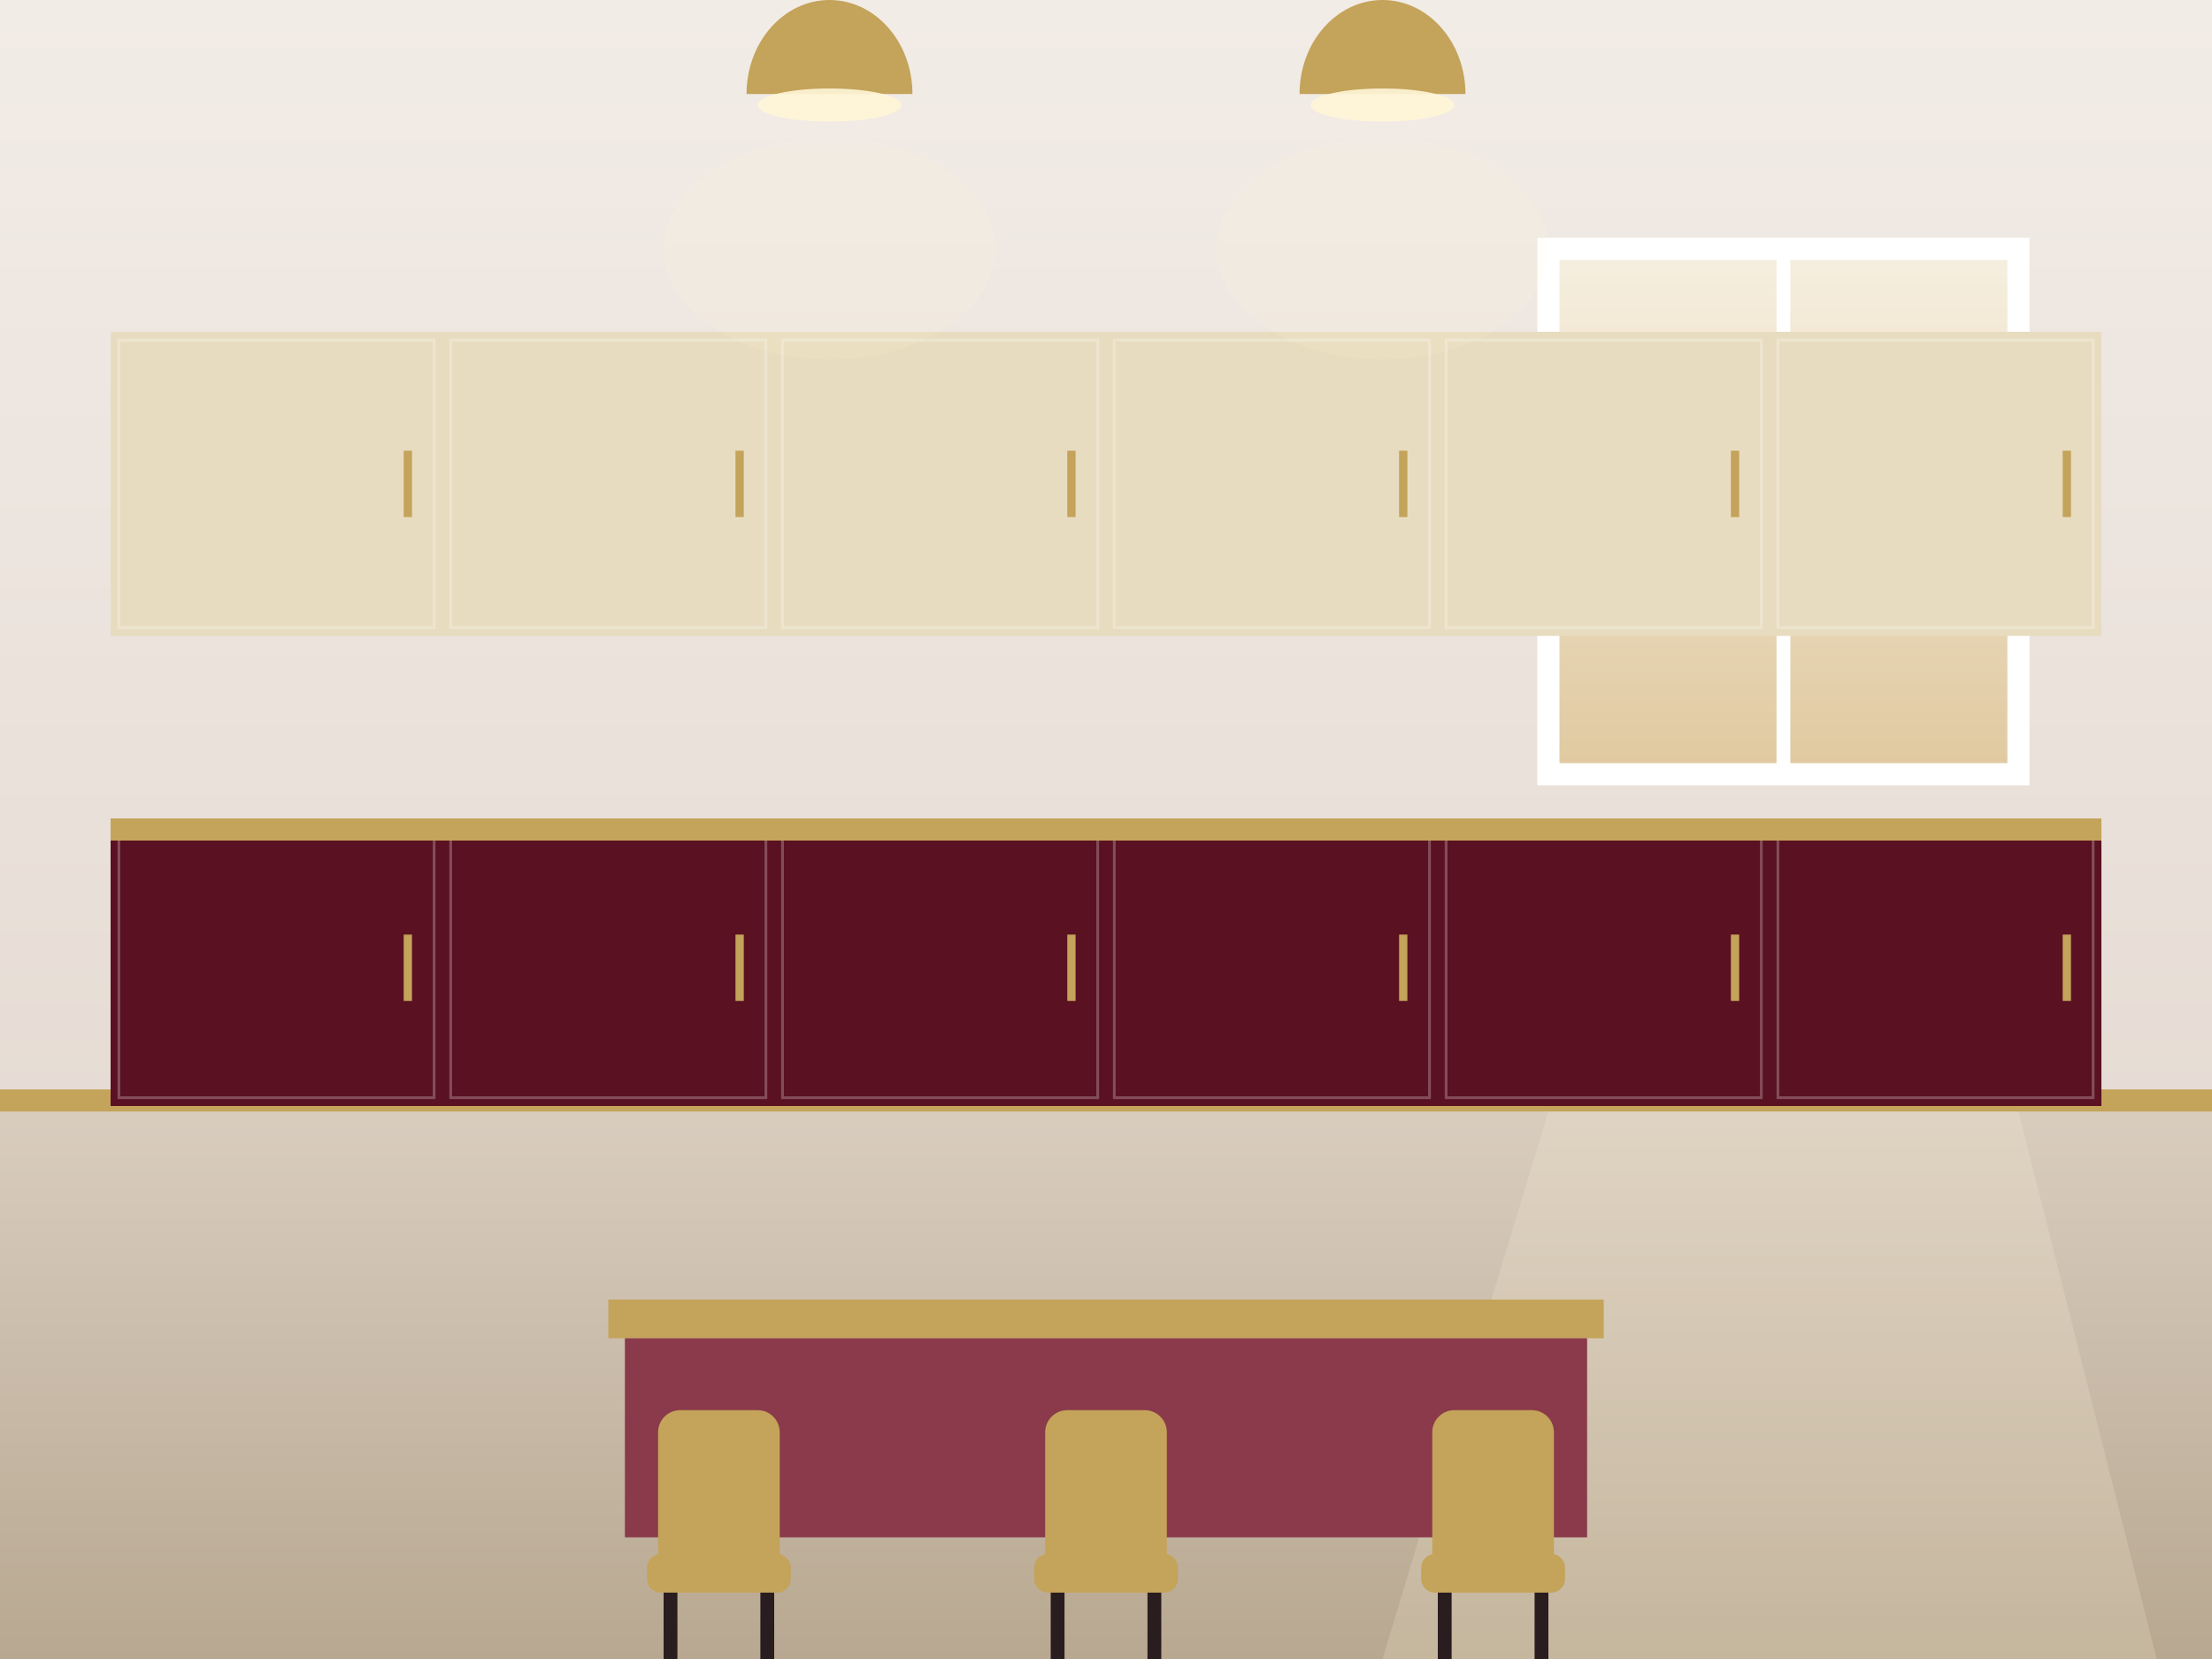
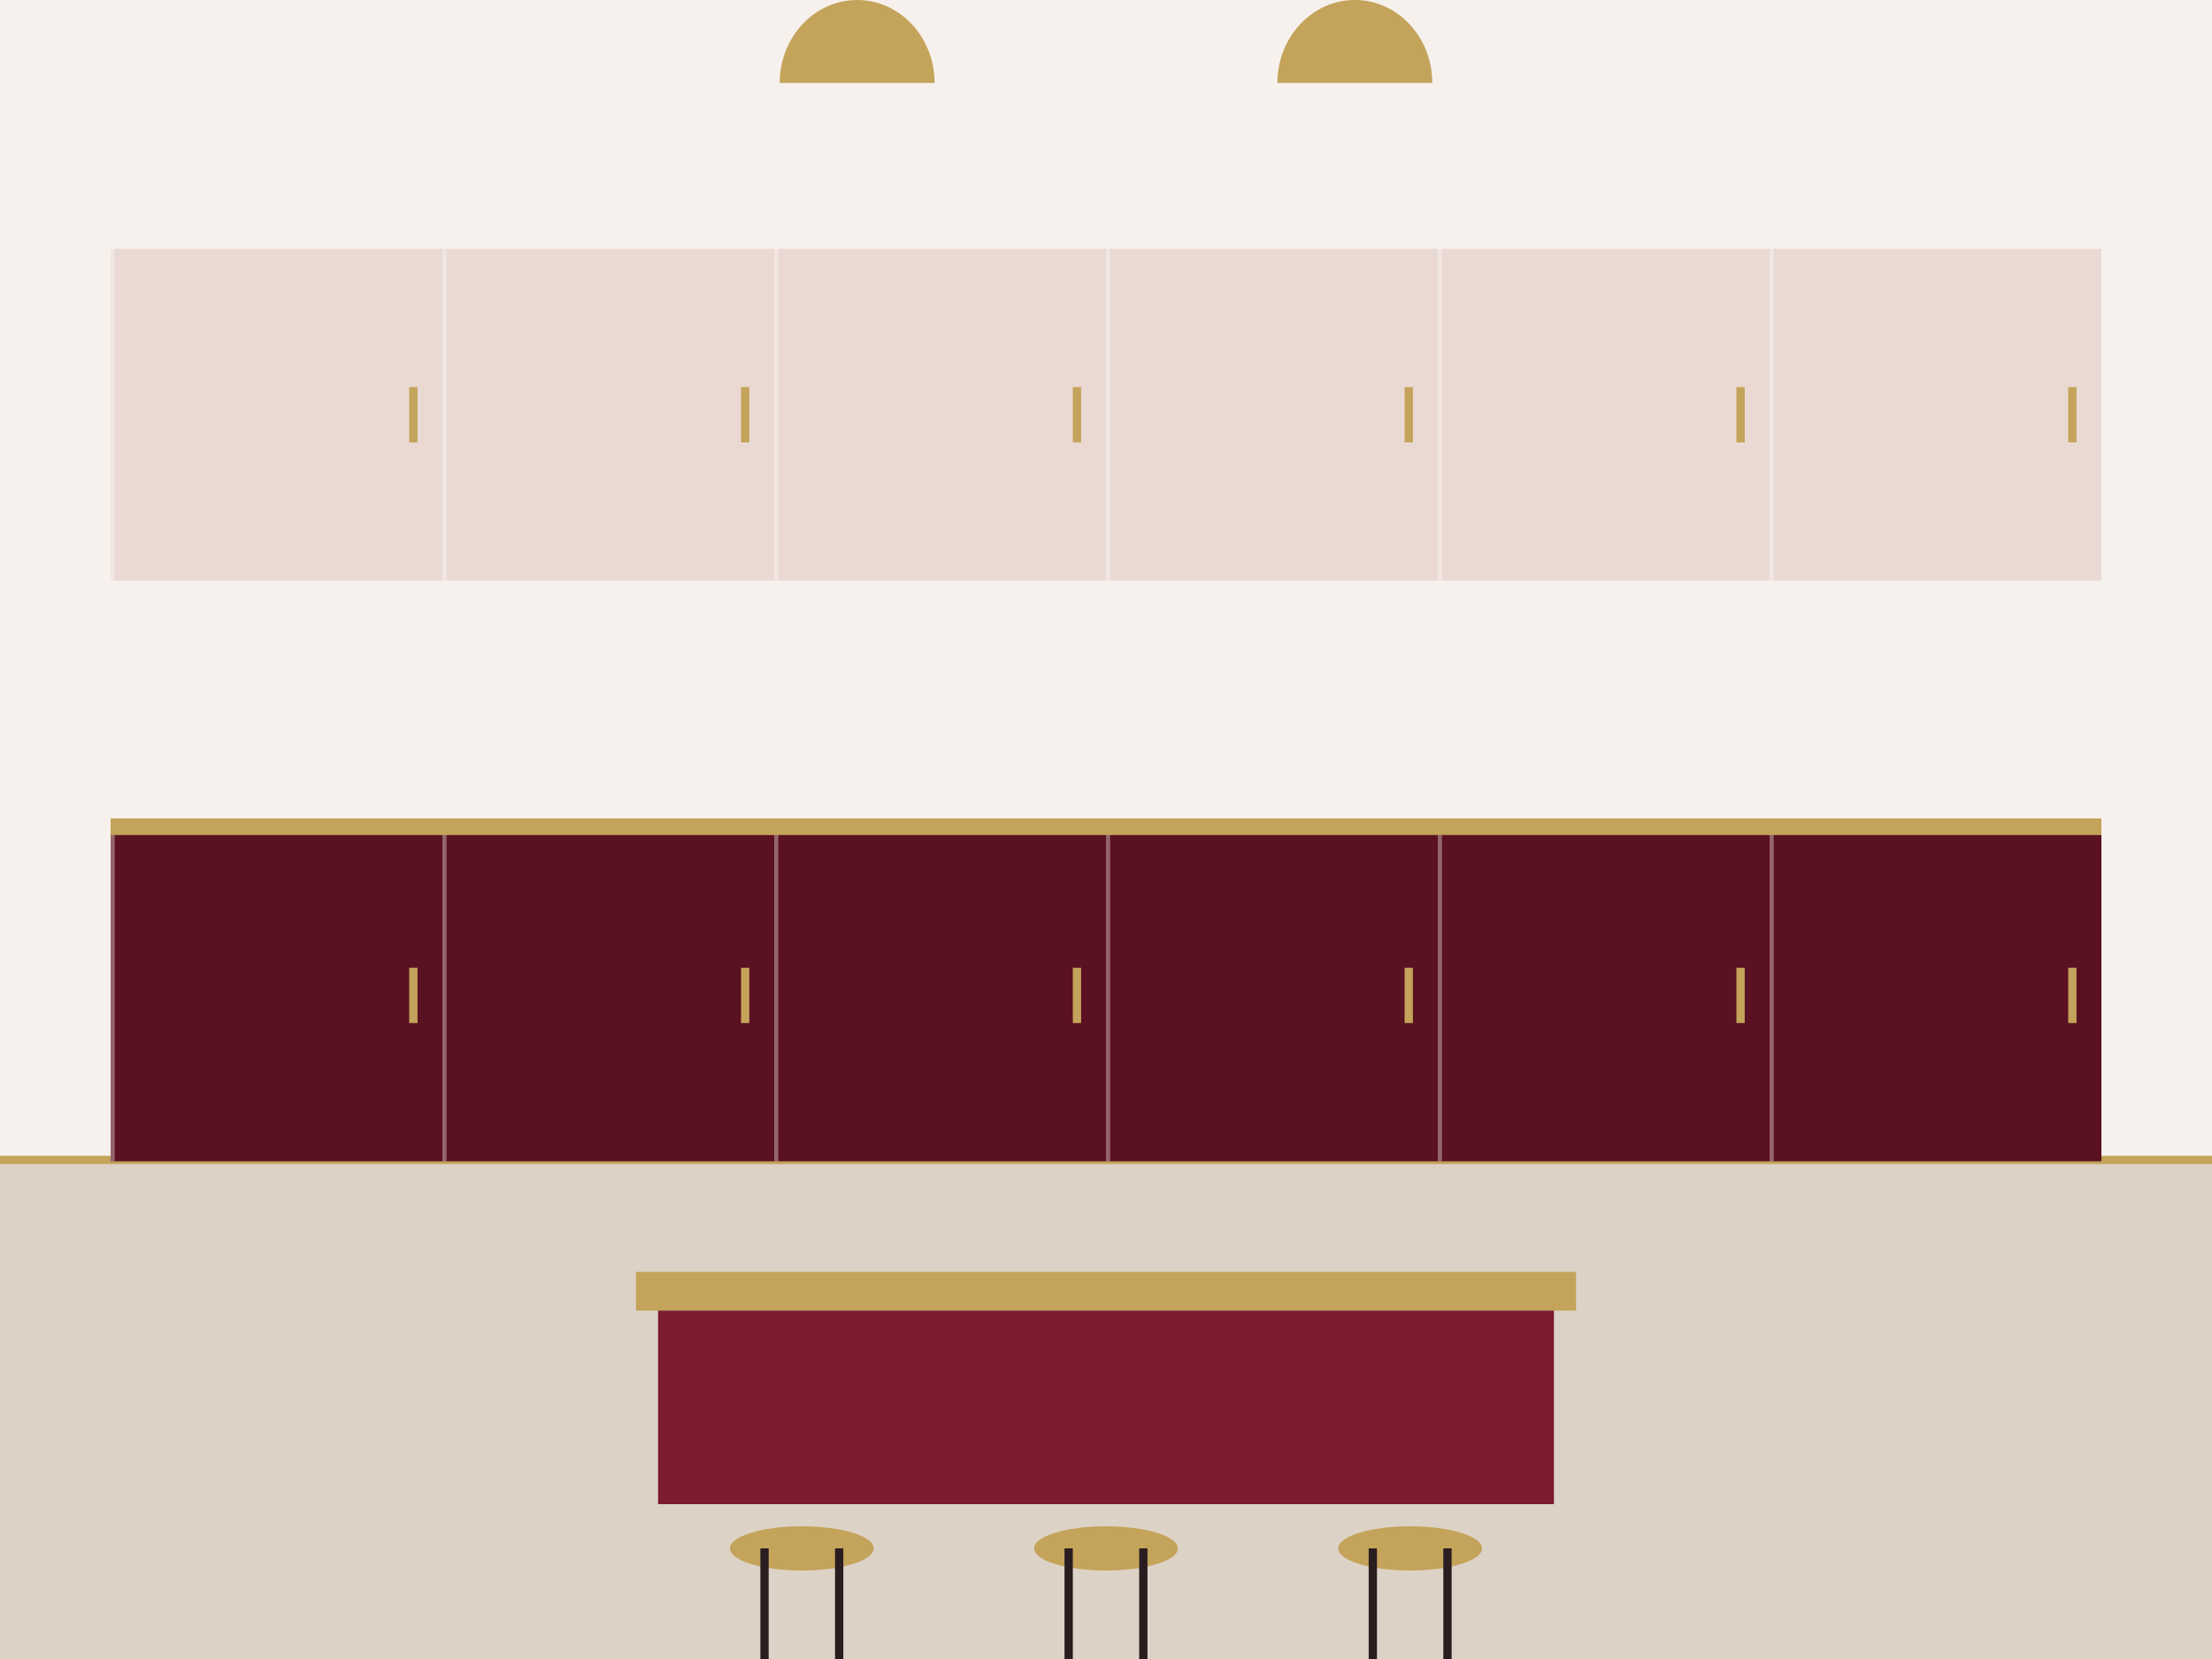
<svg xmlns="http://www.w3.org/2000/svg" viewBox="0 0 800 600" role="img">
-   <defs>
-     <linearGradient id="w" x1="0" y1="0" x2="0" y2="1">
-       <stop offset="0" stop-color="#f2ece7" />
-       <stop offset="1" stop-color="#e0d4cb" />
-     </linearGradient>
-     <linearGradient id="f" x1="0" y1="0" x2="0" y2="1">
-       <stop offset="0" stop-color="#d9cdbf" />
-       <stop offset="1" stop-color="#b8a891" />
-     </linearGradient>
-     <linearGradient id="sky" x1="0" y1="0" x2="0" y2="1">
-       <stop offset="0" stop-color="#f6efe0" />
-       <stop offset="1" stop-color="#e0c9a0" />
-     </linearGradient>
-   </defs>
-   <rect width="800" height="600" fill="url(#w)" />
-   <rect y="400" width="800" height="200" fill="url(#f)" />
-   <rect y="394" width="800" height="8" fill="#c4a35a" />
-   <rect x="560" y="90" width="170" height="190" fill="url(#sky)" stroke="#fff" stroke-width="8" />
-   <line x1="645.0" y1="90" x2="645.0" y2="280" stroke="#fff" stroke-width="5" />
-   <polygon points="560,402 730,402 780,600 500,600" fill="#fff6d8" opacity=".18" />
-   <rect x="40" y="120" width="720" height="110" fill="#e8dcc0" />
-   <rect x="43.0" y="123" width="114.0" height="104" fill="none" stroke="#fff" stroke-opacity=".25" />
-   <rect x="146.0" y="163.0" width="3" height="24" fill="#c4a35a" />
-   <rect x="163.0" y="123" width="114.0" height="104" fill="none" stroke="#fff" stroke-opacity=".25" />
-   <rect x="266.0" y="163.0" width="3" height="24" fill="#c4a35a" />
-   <rect x="283.0" y="123" width="114.0" height="104" fill="none" stroke="#fff" stroke-opacity=".25" />
-   <rect x="386.0" y="163.0" width="3" height="24" fill="#c4a35a" />
-   <rect x="403.0" y="123" width="114.0" height="104" fill="none" stroke="#fff" stroke-opacity=".25" />
-   <rect x="506.0" y="163.0" width="3" height="24" fill="#c4a35a" />
-   <rect x="523.0" y="123" width="114.0" height="104" fill="none" stroke="#fff" stroke-opacity=".25" />
-   <rect x="626.0" y="163.0" width="3" height="24" fill="#c4a35a" />
-   <rect x="643.0" y="123" width="114.0" height="104" fill="none" stroke="#fff" stroke-opacity=".25" />
-   <rect x="746.0" y="163.0" width="3" height="24" fill="#c4a35a" />
-   <rect x="40" y="300" width="720" height="100" fill="#5a1121" />
-   <rect x="43.0" y="303" width="114.0" height="94" fill="none" stroke="#fff" stroke-opacity=".25" />
-   <rect x="146.0" y="338.0" width="3" height="24" fill="#c4a35a" />
-   <rect x="163.0" y="303" width="114.0" height="94" fill="none" stroke="#fff" stroke-opacity=".25" />
-   <rect x="266.0" y="338.0" width="3" height="24" fill="#c4a35a" />
-   <rect x="283.0" y="303" width="114.0" height="94" fill="none" stroke="#fff" stroke-opacity=".25" />
-   <rect x="386.0" y="338.0" width="3" height="24" fill="#c4a35a" />
-   <rect x="403.0" y="303" width="114.0" height="94" fill="none" stroke="#fff" stroke-opacity=".25" />
-   <rect x="506.0" y="338.0" width="3" height="24" fill="#c4a35a" />
-   <rect x="523.0" y="303" width="114.0" height="94" fill="none" stroke="#fff" stroke-opacity=".25" />
-   <rect x="626.0" y="338.0" width="3" height="24" fill="#c4a35a" />
-   <rect x="643.0" y="303" width="114.0" height="94" fill="none" stroke="#fff" stroke-opacity=".25" />
-   <rect x="746.0" y="338.0" width="3" height="24" fill="#c4a35a" />
-   <rect x="40" y="296" width="720" height="8" fill="#c4a35a" />
-   <rect x="220" y="470" width="360" height="14" fill="#c4a35a" />
-   <rect x="226" y="484" width="348" height="72" fill="#8a3a4a" />
-   <line x1="300" y1="0" x2="300" y2="0" stroke="#2a1d20" stroke-width="2" />
-   <path d="M270 34 A30 34 0 0 1 330 34Z" fill="#c4a35a" />
-   <ellipse cx="300" cy="38" rx="26" ry="6" fill="#fff6d8" opacity=".9" />
-   <ellipse cx="300" cy="90" rx="60" ry="40" fill="#fff6d8" opacity=".12" />
-   <line x1="500" y1="0" x2="500" y2="0" stroke="#2a1d20" stroke-width="2" />
-   <path d="M470 34 A30 34 0 0 1 530 34Z" fill="#c4a35a" />
-   <ellipse cx="500" cy="38" rx="26" ry="6" fill="#fff6d8" opacity=".9" />
-   <ellipse cx="500" cy="90" rx="60" ry="40" fill="#fff6d8" opacity=".12" />
-   <rect x="238" y="510" width="44" height="60" rx="8" fill="#c4a35a" />
-   <rect x="234" y="562" width="52" height="14" rx="5" fill="#c4a35a" />
-   <rect x="240" y="576" width="5" height="30" fill="#2a1d20" />
-   <rect x="275" y="576" width="5" height="30" fill="#2a1d20" />
-   <rect x="378" y="510" width="44" height="60" rx="8" fill="#c4a35a" />
-   <rect x="374" y="562" width="52" height="14" rx="5" fill="#c4a35a" />
-   <rect x="380" y="576" width="5" height="30" fill="#2a1d20" />
-   <rect x="415" y="576" width="5" height="30" fill="#2a1d20" />
-   <rect x="518" y="510" width="44" height="60" rx="8" fill="#c4a35a" />
-   <rect x="514" y="562" width="52" height="14" rx="5" fill="#c4a35a" />
-   <rect x="520" y="576" width="5" height="30" fill="#2a1d20" />
-   <rect x="555" y="576" width="5" height="30" fill="#2a1d20" />
+   <rect width="800" height="600" fill="#f6f1ec" />
+   <rect y="420" width="800" height="180" fill="#ddd2c6" />
+   <rect y="418" width="800" height="3" fill="#c4a35a" />
+   <rect x="40" y="90" width="720" height="120" fill="#ead9d3" />
+   <rect x="40.0" y="90" width="1.5" height="120" fill="#fff" opacity=".35" />
+   <rect x="148.0" y="140.0" width="3" height="20" fill="#c4a35a" />
+   <rect x="160.0" y="90" width="1.5" height="120" fill="#fff" opacity=".35" />
+   <rect x="268.0" y="140.0" width="3" height="20" fill="#c4a35a" />
+   <rect x="280.0" y="90" width="1.5" height="120" fill="#fff" opacity=".35" />
+   <rect x="388.0" y="140.0" width="3" height="20" fill="#c4a35a" />
+   <rect x="400.0" y="90" width="1.5" height="120" fill="#fff" opacity=".35" />
+   <rect x="508.0" y="140.0" width="3" height="20" fill="#c4a35a" />
+   <rect x="520.0" y="90" width="1.5" height="120" fill="#fff" opacity=".35" />
+   <rect x="628.0" y="140.0" width="3" height="20" fill="#c4a35a" />
+   <rect x="640.0" y="90" width="1.5" height="120" fill="#fff" opacity=".35" />
+   <rect x="748.0" y="140.0" width="3" height="20" fill="#c4a35a" />
+   <rect x="40" y="300" width="720" height="120" fill="#5a1121" />
+   <rect x="40.0" y="300" width="1.5" height="120" fill="#fff" opacity=".35" />
+   <rect x="148.0" y="350.0" width="3" height="20" fill="#c4a35a" />
+   <rect x="160.0" y="300" width="1.5" height="120" fill="#fff" opacity=".35" />
+   <rect x="268.0" y="350.0" width="3" height="20" fill="#c4a35a" />
+   <rect x="280.0" y="300" width="1.5" height="120" fill="#fff" opacity=".35" />
+   <rect x="388.0" y="350.0" width="3" height="20" fill="#c4a35a" />
+   <rect x="400.0" y="300" width="1.5" height="120" fill="#fff" opacity=".35" />
+   <rect x="508.0" y="350.0" width="3" height="20" fill="#c4a35a" />
+   <rect x="520.0" y="300" width="1.5" height="120" fill="#fff" opacity=".35" />
+   <rect x="628.0" y="350.0" width="3" height="20" fill="#c4a35a" />
+   <rect x="640.0" y="300" width="1.5" height="120" fill="#fff" opacity=".35" />
+   <rect x="748.0" y="350.0" width="3" height="20" fill="#c4a35a" />
+   <rect x="40" y="296" width="720" height="6" fill="#c4a35a" />
+   <rect x="230" y="460" width="340" height="14" fill="#c4a35a" />
+   <rect x="238" y="474" width="324" height="70" fill="#7a1b30" />
+   <rect x="309" y="0" width="2" height="0" fill="#2a1d20" />
+   <path d="M282 30A28 30 0 0 1 338 30Z" fill="#c4a35a" />
+   <rect x="489" y="0" width="2" height="0" fill="#2a1d20" />
+   <path d="M462 30A28 30 0 0 1 518 30Z" fill="#c4a35a" />
+   <ellipse cx="290" cy="560" rx="26" ry="8" fill="#c4a35a" />
+   <rect x="275" y="560" width="3" height="44" fill="#2a1d20" />
+   <rect x="302" y="560" width="3" height="44" fill="#2a1d20" />
+   <ellipse cx="400" cy="560" rx="26" ry="8" fill="#c4a35a" />
+   <rect x="385" y="560" width="3" height="44" fill="#2a1d20" />
+   <rect x="412" y="560" width="3" height="44" fill="#2a1d20" />
+   <ellipse cx="510" cy="560" rx="26" ry="8" fill="#c4a35a" />
+   <rect x="495" y="560" width="3" height="44" fill="#2a1d20" />
+   <rect x="522" y="560" width="3" height="44" fill="#2a1d20" />
</svg>
